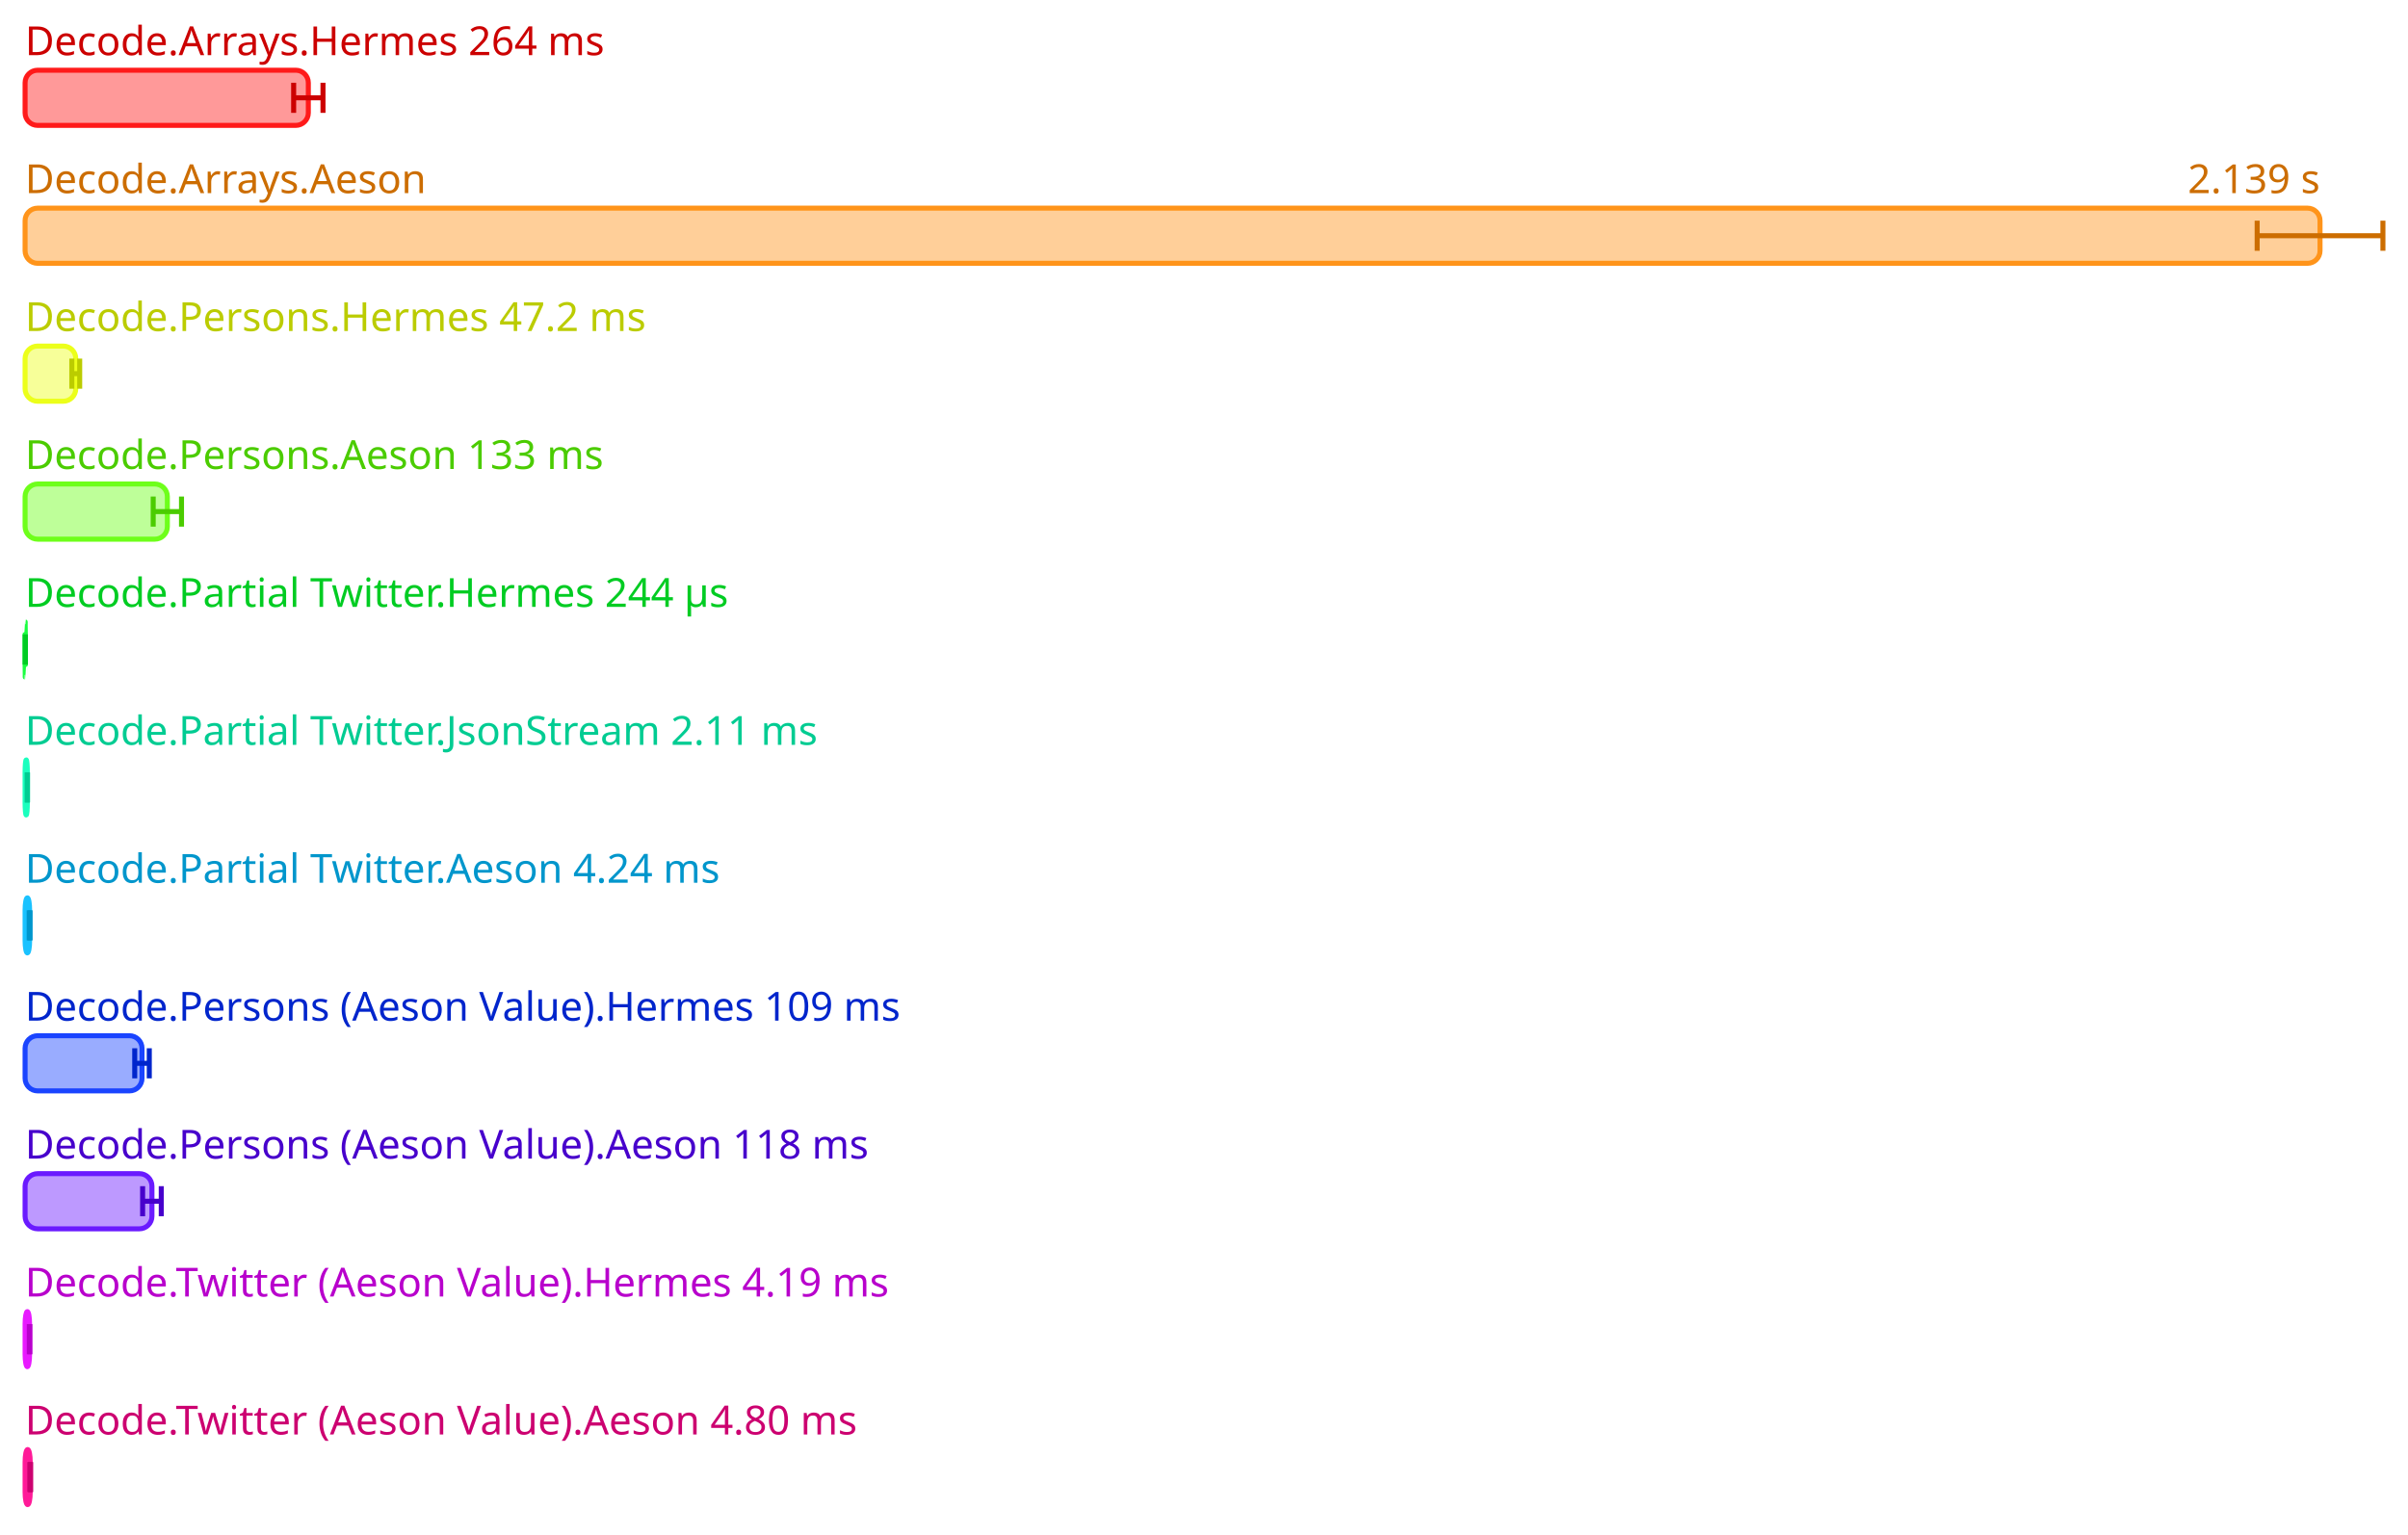
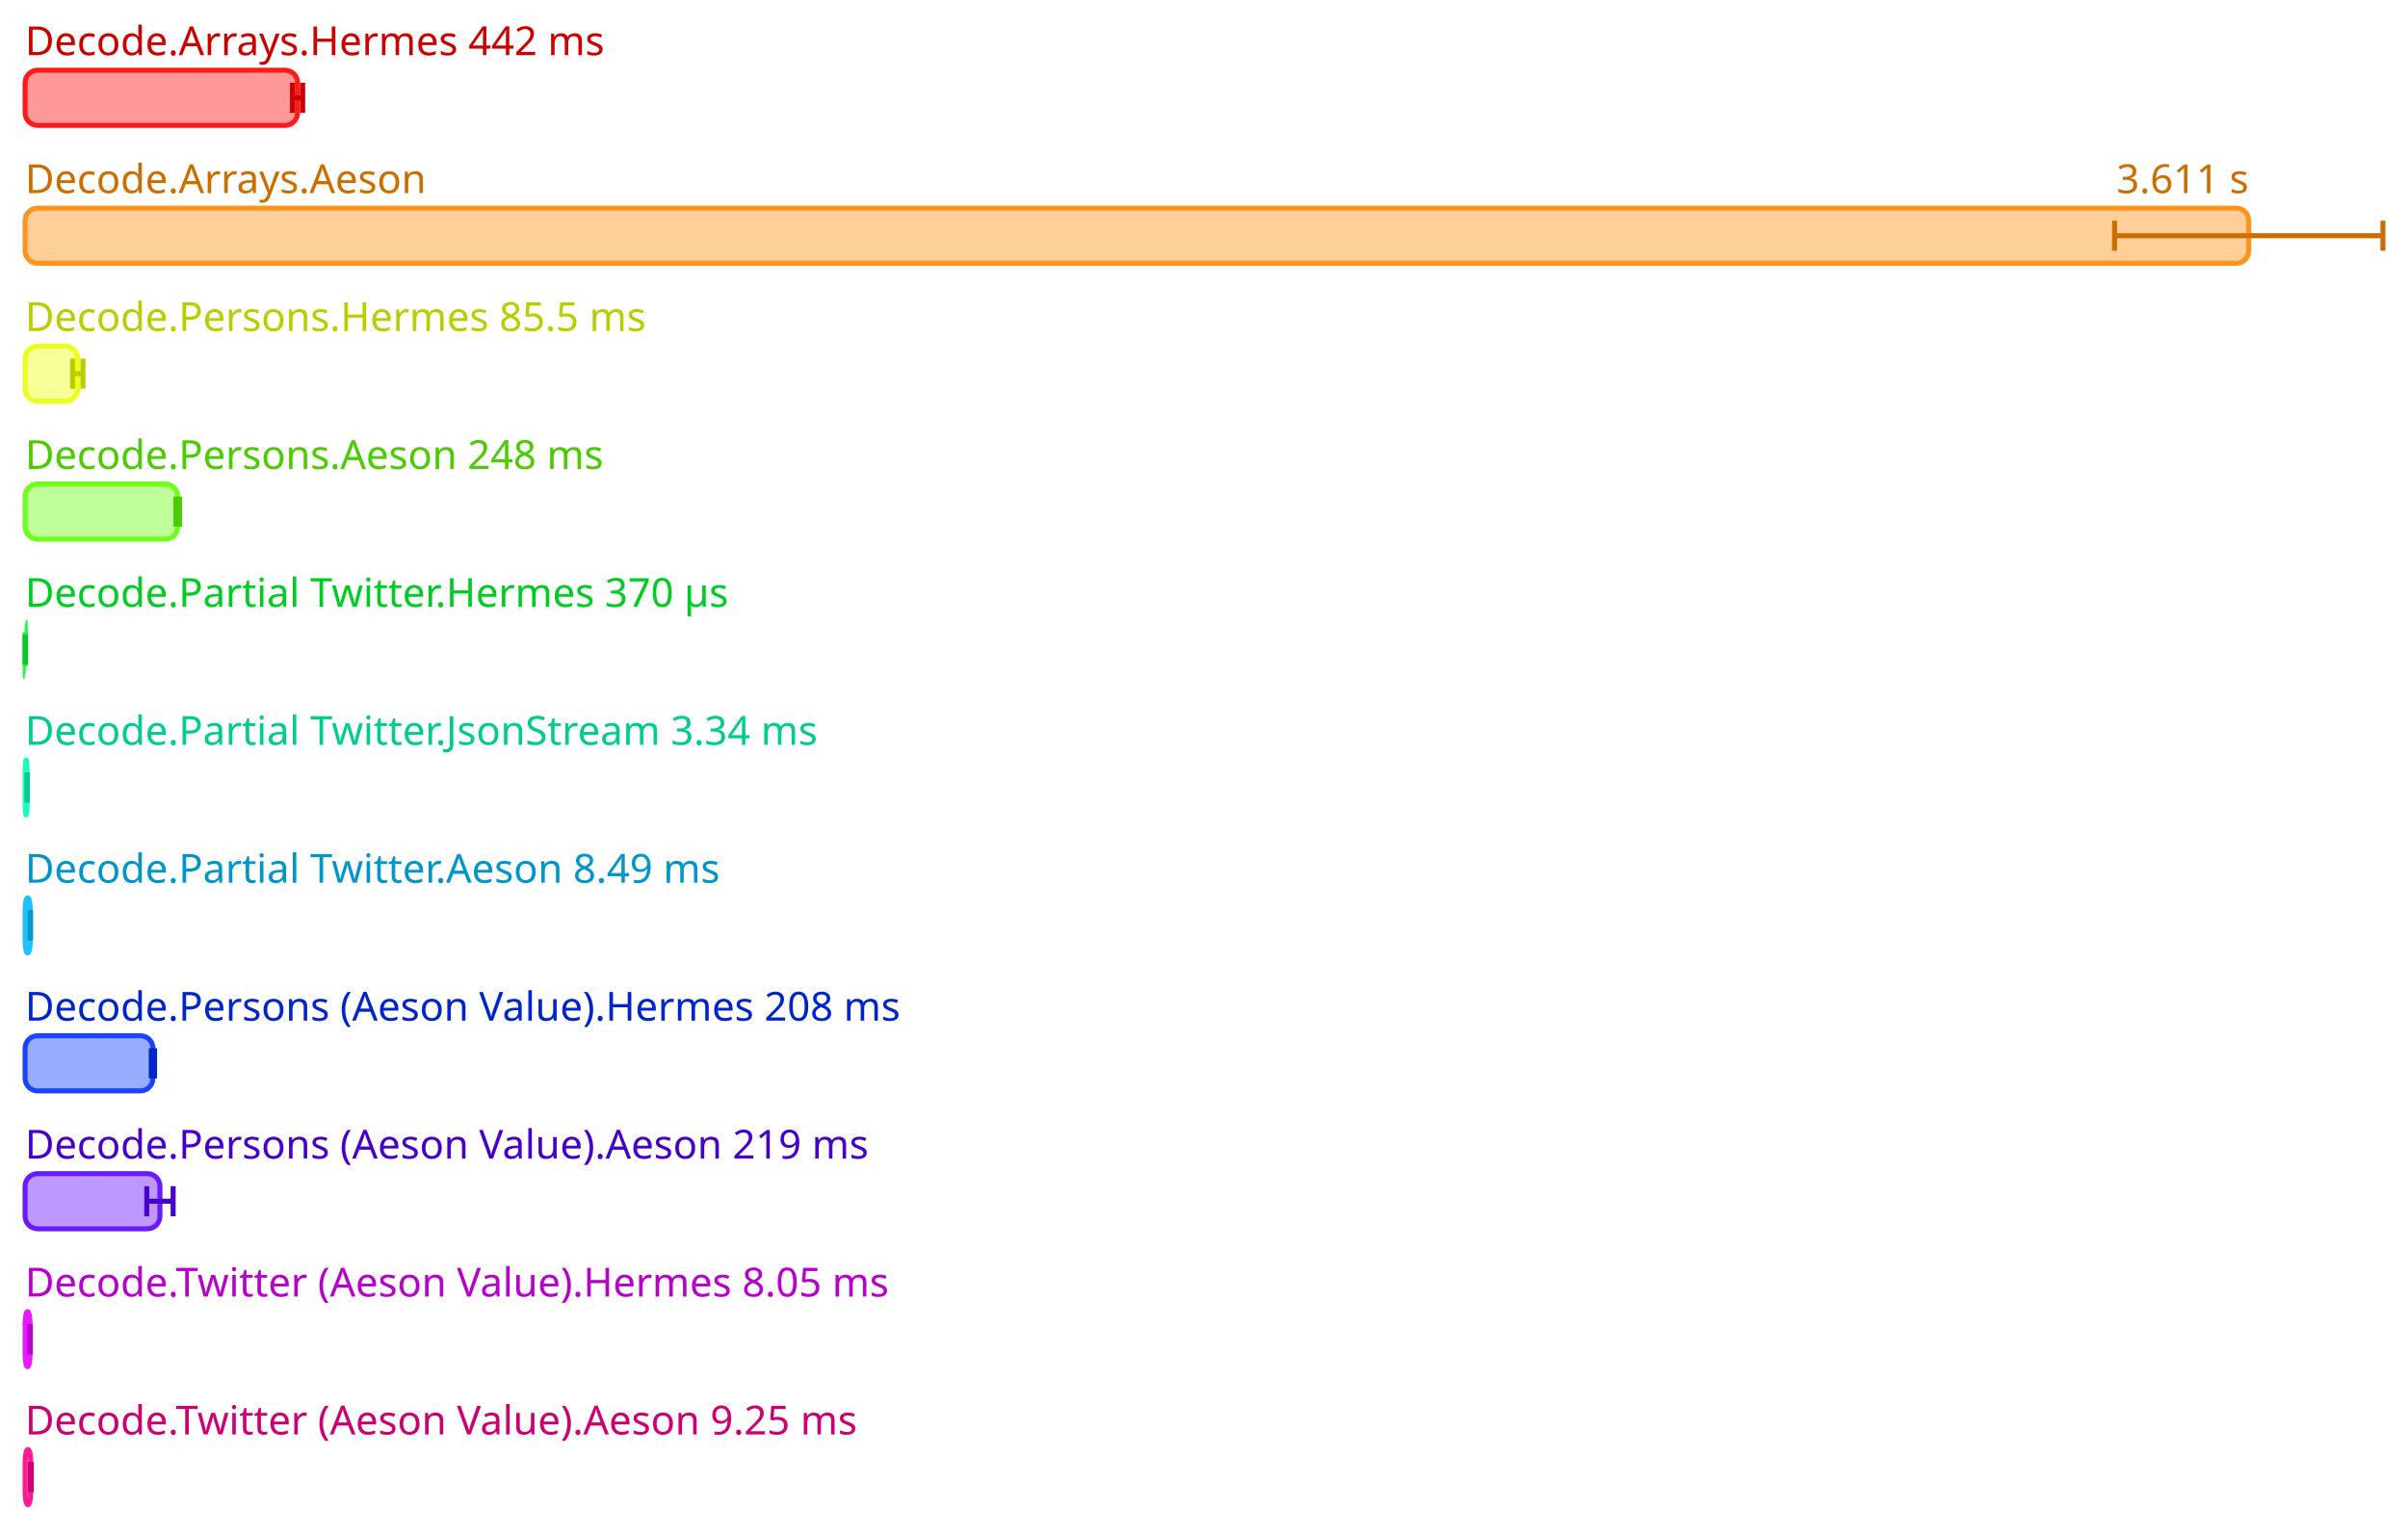
<svg xmlns="http://www.w3.org/2000/svg" height="612" width="960.0" font-size="16" font-family="sans-serif" stroke-width="2">
  <g transform="translate(10.0 0)">
-     <text fill="hsl(0, 100%, 40%)" y="22">Decode.Arrays.Hermes 264  ms</text>
+     <text fill="hsl(0, 100%, 40%)" y="22">Decode.Arrays.Hermes 442  ms</text>
    <g>
-       <rect y="28" rx="5" height="22" width="112.918" fill="hsl(0, 100%, 80%)" stroke="hsl(0, 100%, 55%)" />
+       <rect y="28" rx="5" height="22" width="108.639" fill="hsl(0, 100%, 80%)" stroke="hsl(0, 100%, 55%)" />
      <g stroke="hsl(0, 100%, 40%)">
-         <line x1="107.069" x2="118.767" y1="39" y2="39" />
-         <line x1="107.069" x2="107.069" y1="33" y2="45" />
-         <line x1="118.767" x2="118.767" y1="33" y2="45" />
+         <line x1="106.624" x2="110.653" y1="39" y2="39" />
+         <line x1="106.624" x2="106.624" y1="33" y2="45" />
+         <line x1="110.653" x2="110.653" y1="33" y2="45" />
      </g>
    </g>
    <g fill="hsl(32, 100%, 40%)">
      <text y="77">Decode.Arrays.Aeson</text>
-       <text y="77" x="914.93" text-anchor="end">2.139 s</text>
+       <text y="77" x="886.507" text-anchor="end">3.611 s</text>
    </g>
    <g>
-       <rect y="83" rx="5" height="22" width="914.93" fill="hsl(32, 100%, 80%)" stroke="hsl(32, 100%, 55%)" />
+       <rect y="83" rx="5" height="22" width="886.507" fill="hsl(32, 100%, 80%)" stroke="hsl(32, 100%, 55%)" />
      <g stroke="hsl(32, 100%, 40%)">
-         <line x1="889.86" x2="940.0" y1="94" y2="94" />
-         <line x1="889.86" x2="889.86" y1="88" y2="100" />
+         <line x1="833.013" x2="940.0" y1="94" y2="94" />
+         <line x1="833.013" x2="833.013" y1="88" y2="100" />
        <line x1="940.0" x2="940.0" y1="88" y2="100" />
      </g>
    </g>
-     <text fill="hsl(65, 100%, 40%)" y="132">Decode.Persons.Hermes 47.2 ms</text>
+     <text fill="hsl(65, 100%, 40%)" y="132">Decode.Persons.Hermes 85.5 ms</text>
    <g>
-       <rect y="138" rx="5" height="22" width="20.204" fill="hsl(65, 100%, 80%)" stroke="hsl(65, 100%, 55%)" />
+       <rect y="138" rx="5" height="22" width="20.995" fill="hsl(65, 100%, 80%)" stroke="hsl(65, 100%, 55%)" />
      <g stroke="hsl(65, 100%, 40%)">
-         <line x1="18.636" x2="21.772" y1="149" y2="149" />
-         <line x1="18.636" x2="18.636" y1="143" y2="155" />
-         <line x1="21.772" x2="21.772" y1="143" y2="155" />
+         <line x1="18.931" x2="23.059" y1="149" y2="149" />
+         <line x1="18.931" x2="18.931" y1="143" y2="155" />
+         <line x1="23.059" x2="23.059" y1="143" y2="155" />
      </g>
    </g>
-     <text fill="hsl(98, 100%, 40%)" y="187">Decode.Persons.Aeson 133  ms</text>
+     <text fill="hsl(98, 100%, 40%)" y="187">Decode.Persons.Aeson 248  ms</text>
    <g>
-       <rect y="193" rx="5" height="22" width="56.719" fill="hsl(98, 100%, 80%)" stroke="hsl(98, 100%, 55%)" />
+       <rect y="193" rx="5" height="22" width="60.858" fill="hsl(98, 100%, 80%)" stroke="hsl(98, 100%, 55%)" />
      <g stroke="hsl(98, 100%, 40%)">
-         <line x1="51.076" x2="62.361" y1="204" y2="204" />
-         <line x1="51.076" x2="51.076" y1="198" y2="210" />
-         <line x1="62.361" x2="62.361" y1="198" y2="210" />
+         <line x1="60.155" x2="61.562" y1="204" y2="204" />
+         <line x1="60.155" x2="60.155" y1="198" y2="210" />
+         <line x1="61.562" x2="61.562" y1="198" y2="210" />
      </g>
    </g>
-     <text fill="hsl(130, 100%, 40%)" y="242">Decode.Partial Twitter.Hermes 244  μs</text>
+     <text fill="hsl(130, 100%, 40%)" y="242">Decode.Partial Twitter.Hermes 370  μs</text>
    <g>
-       <rect y="248" rx="5" height="22" width="0.104" fill="hsl(130, 100%, 80%)" stroke="hsl(130, 100%, 55%)" />
+       <rect y="248" rx="5" height="22" width="0.091" fill="hsl(130, 100%, 80%)" stroke="hsl(130, 100%, 55%)" />
      <g stroke="hsl(130, 100%, 40%)">
-         <line x1="0.099" x2="0.11" y1="259" y2="259" />
-         <line x1="0.099" x2="0.099" y1="253" y2="265" />
-         <line x1="0.11" x2="0.11" y1="253" y2="265" />
+         <line x1="0.082" x2="0.1" y1="259" y2="259" />
+         <line x1="0.082" x2="0.082" y1="253" y2="265" />
+         <line x1="0.1" x2="0.1" y1="253" y2="265" />
      </g>
    </g>
-     <text fill="hsl(163, 100%, 40%)" y="297">Decode.Partial Twitter.JsonStream 2.11 ms</text>
+     <text fill="hsl(163, 100%, 40%)" y="297">Decode.Partial Twitter.JsonStream 3.34 ms</text>
    <g>
-       <rect y="303" rx="5" height="22" width="0.904" fill="hsl(163, 100%, 80%)" stroke="hsl(163, 100%, 55%)" />
+       <rect y="303" rx="5" height="22" width="0.819" fill="hsl(163, 100%, 80%)" stroke="hsl(163, 100%, 55%)" />
      <g stroke="hsl(163, 100%, 40%)">
-         <line x1="0.826" x2="0.982" y1="314" y2="314" />
-         <line x1="0.826" x2="0.826" y1="308" y2="320" />
-         <line x1="0.982" x2="0.982" y1="308" y2="320" />
+         <line x1="0.765" x2="0.873" y1="314" y2="314" />
+         <line x1="0.765" x2="0.765" y1="308" y2="320" />
+         <line x1="0.873" x2="0.873" y1="308" y2="320" />
      </g>
    </g>
-     <text fill="hsl(196, 100%, 40%)" y="352">Decode.Partial Twitter.Aeson 4.24 ms</text>
+     <text fill="hsl(196, 100%, 40%)" y="352">Decode.Partial Twitter.Aeson 8.49 ms</text>
    <g>
-       <rect y="358" rx="5" height="22" width="1.814" fill="hsl(196, 100%, 80%)" stroke="hsl(196, 100%, 55%)" />
+       <rect y="358" rx="5" height="22" width="2.085" fill="hsl(196, 100%, 80%)" stroke="hsl(196, 100%, 55%)" />
      <g stroke="hsl(196, 100%, 40%)">
-         <line x1="1.634" x2="1.994" y1="369" y2="369" />
-         <line x1="1.634" x2="1.634" y1="363" y2="375" />
-         <line x1="1.994" x2="1.994" y1="363" y2="375" />
+         <line x1="1.979" x2="2.191" y1="369" y2="369" />
+         <line x1="1.979" x2="1.979" y1="363" y2="375" />
+         <line x1="2.191" x2="2.191" y1="363" y2="375" />
      </g>
    </g>
-     <text fill="hsl(229, 100%, 40%)" y="407">Decode.Persons (Aeson Value).Hermes 109  ms</text>
+     <text fill="hsl(229, 100%, 40%)" y="407">Decode.Persons (Aeson Value).Hermes 208  ms</text>
    <g>
-       <rect y="413" rx="5" height="22" width="46.615" fill="hsl(229, 100%, 80%)" stroke="hsl(229, 100%, 55%)" />
+       <rect y="413" rx="5" height="22" width="50.964" fill="hsl(229, 100%, 80%)" stroke="hsl(229, 100%, 55%)" />
      <g stroke="hsl(229, 100%, 40%)">
-         <line x1="43.713" x2="49.517" y1="424" y2="424" />
-         <line x1="43.713" x2="43.713" y1="418" y2="430" />
-         <line x1="49.517" x2="49.517" y1="418" y2="430" />
+         <line x1="50.315" x2="51.613" y1="424" y2="424" />
+         <line x1="50.315" x2="50.315" y1="418" y2="430" />
+         <line x1="51.613" x2="51.613" y1="418" y2="430" />
      </g>
    </g>
-     <text fill="hsl(261, 100%, 40%)" y="462">Decode.Persons (Aeson Value).Aeson 118  ms</text>
+     <text fill="hsl(261, 100%, 40%)" y="462">Decode.Persons (Aeson Value).Aeson 219  ms</text>
    <g>
-       <rect y="468" rx="5" height="22" width="50.573" fill="hsl(261, 100%, 80%)" stroke="hsl(261, 100%, 55%)" />
+       <rect y="468" rx="5" height="22" width="53.767" fill="hsl(261, 100%, 80%)" stroke="hsl(261, 100%, 55%)" />
      <g stroke="hsl(261, 100%, 40%)">
-         <line x1="46.856" x2="54.29" y1="479" y2="479" />
-         <line x1="46.856" x2="46.856" y1="473" y2="485" />
-         <line x1="54.29" x2="54.29" y1="473" y2="485" />
+         <line x1="48.507" x2="59.026" y1="479" y2="479" />
+         <line x1="48.507" x2="48.507" y1="473" y2="485" />
+         <line x1="59.026" x2="59.026" y1="473" y2="485" />
      </g>
    </g>
-     <text fill="hsl(294, 100%, 40%)" y="517">Decode.Twitter (Aeson Value).Hermes 4.19 ms</text>
+     <text fill="hsl(294, 100%, 40%)" y="517">Decode.Twitter (Aeson Value).Hermes 8.05 ms</text>
    <g>
-       <rect y="523" rx="5" height="22" width="1.793" fill="hsl(294, 100%, 80%)" stroke="hsl(294, 100%, 55%)" />
+       <rect y="523" rx="5" height="22" width="1.977" fill="hsl(294, 100%, 80%)" stroke="hsl(294, 100%, 55%)" />
      <g stroke="hsl(294, 100%, 40%)">
-         <line x1="1.674" x2="1.912" y1="534" y2="534" />
-         <line x1="1.674" x2="1.674" y1="528" y2="540" />
-         <line x1="1.912" x2="1.912" y1="528" y2="540" />
+         <line x1="1.864" x2="2.089" y1="534" y2="534" />
+         <line x1="1.864" x2="1.864" y1="528" y2="540" />
+         <line x1="2.089" x2="2.089" y1="528" y2="540" />
      </g>
    </g>
-     <text fill="hsl(327, 100%, 40%)" y="572">Decode.Twitter (Aeson Value).Aeson 4.80 ms</text>
+     <text fill="hsl(327, 100%, 40%)" y="572">Decode.Twitter (Aeson Value).Aeson 9.25 ms</text>
    <g>
-       <rect y="578" rx="5" height="22" width="2.051" fill="hsl(327, 100%, 80%)" stroke="hsl(327, 100%, 55%)" />
+       <rect y="578" rx="5" height="22" width="2.271" fill="hsl(327, 100%, 80%)" stroke="hsl(327, 100%, 55%)" />
      <g stroke="hsl(327, 100%, 40%)">
-         <line x1="1.867" x2="2.236" y1="589" y2="589" />
-         <line x1="1.867" x2="1.867" y1="583" y2="595" />
-         <line x1="2.236" x2="2.236" y1="583" y2="595" />
+         <line x1="2.083" x2="2.46" y1="589" y2="589" />
+         <line x1="2.083" x2="2.083" y1="583" y2="595" />
+         <line x1="2.46" x2="2.46" y1="583" y2="595" />
      </g>
    </g>
  </g>
</svg>
